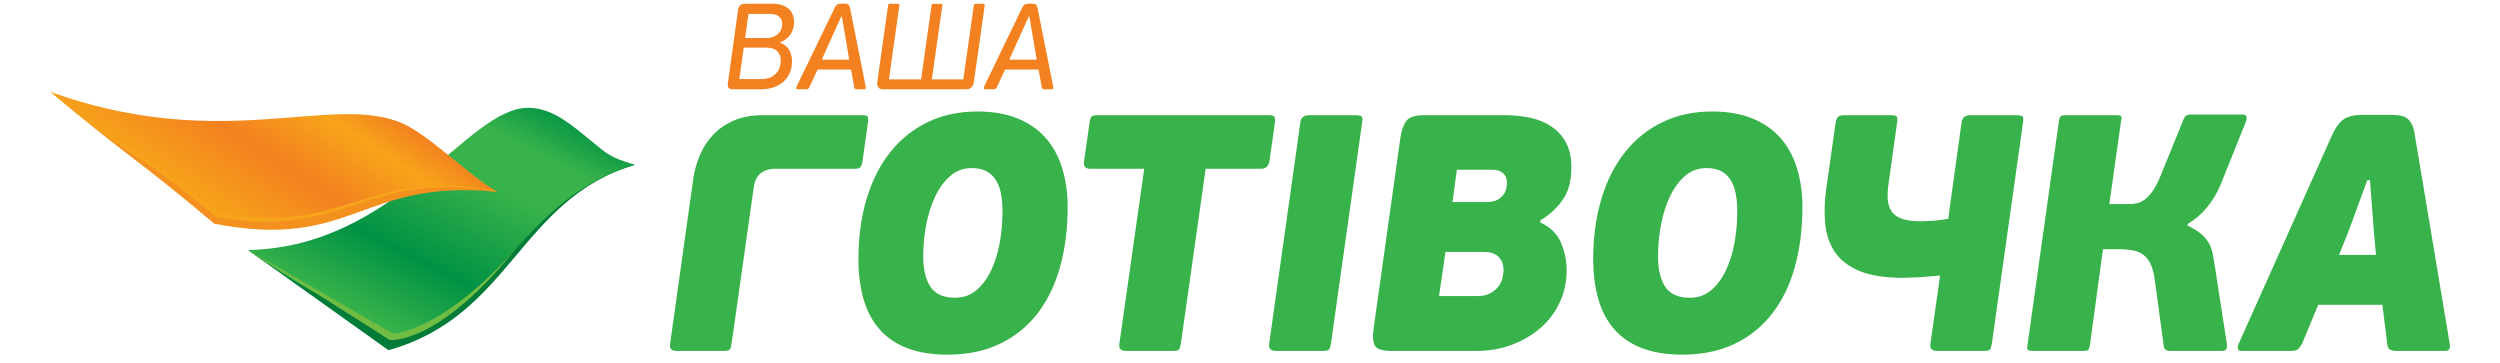
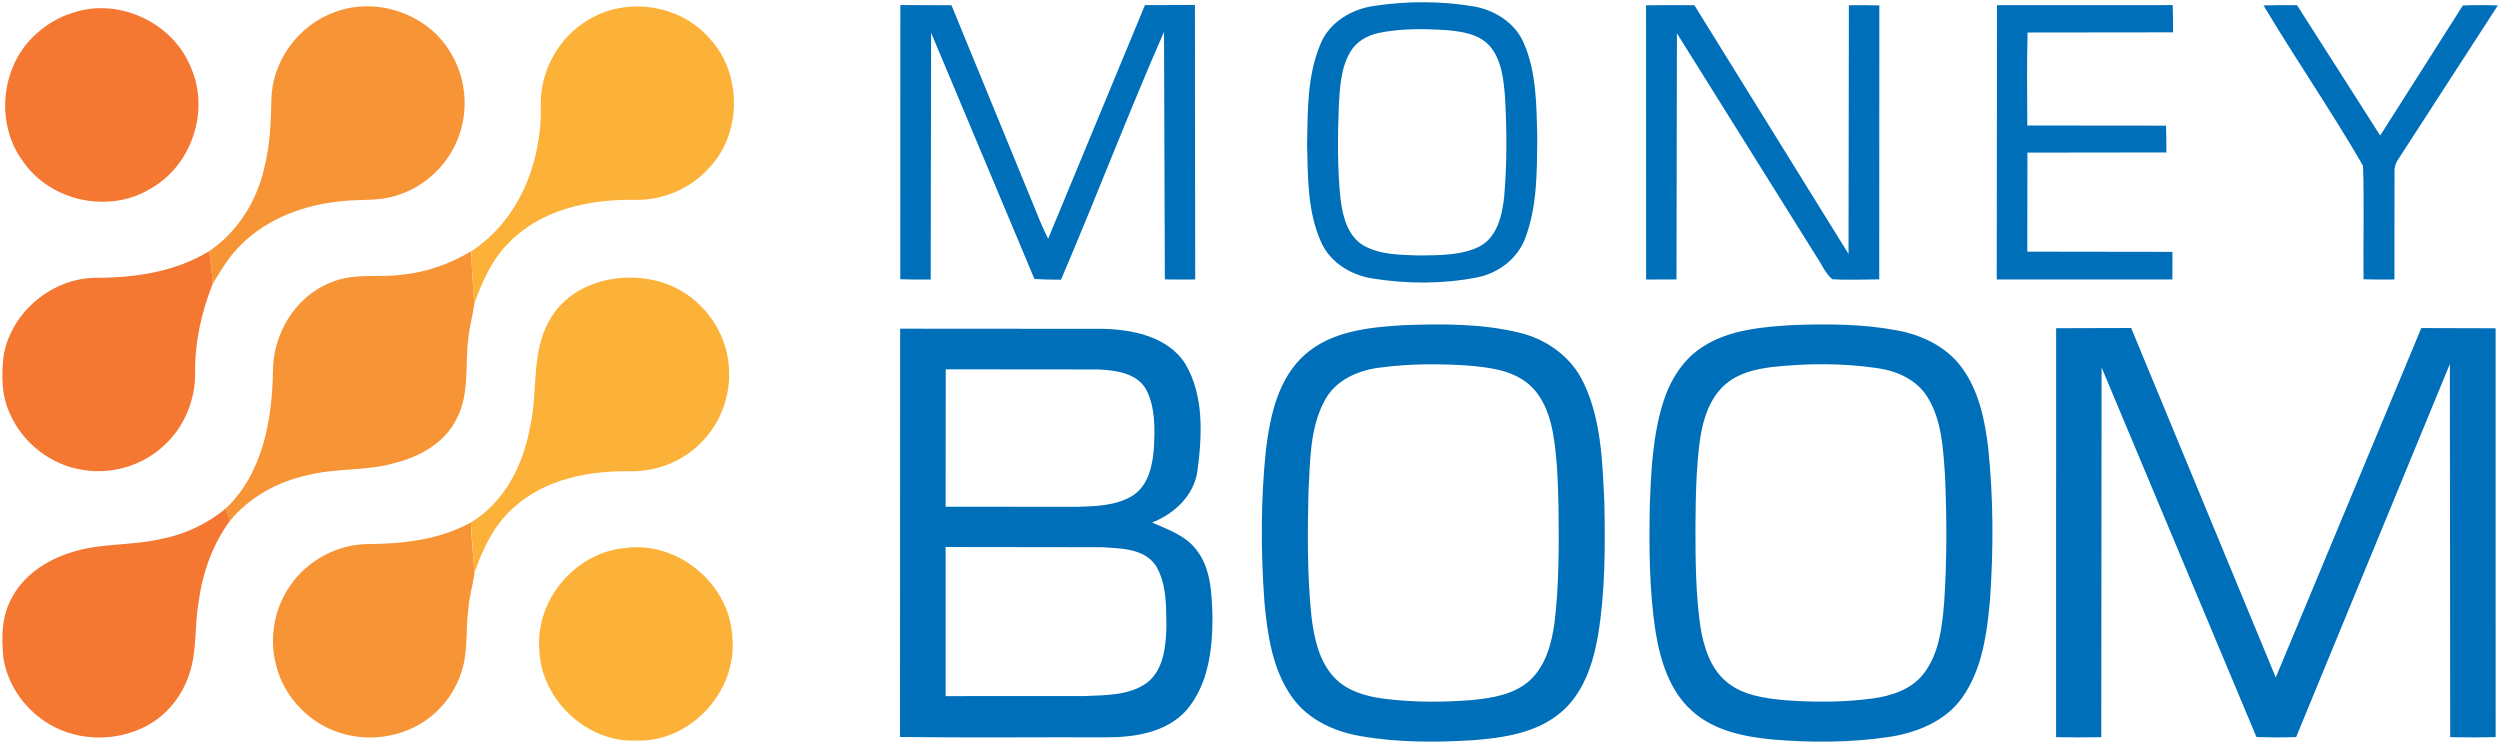
- <svg xmlns="http://www.w3.org/2000/svg" viewBox="0 0 266.667 38.667" width="800" height="116">
-   <defs>
-     <clipPath id="A">
-       <path d="M0 29h200V0H0z" />
-     </clipPath>
-     <linearGradient id="B" spreadMethod="pad" gradientTransform="matrix(10.04539,19.77155,-19.71521,10.07411,31.04112,2.666513)" gradientUnits="userSpaceOnUse" y2="0" x2="1" y1="0" x1="0">
-       <stop offset="0" stop-color="#38b24a" />
-       <stop offset=".271" stop-color="#009245" />
-       <stop offset=".635" stop-color="#38b24a" />
-       <stop offset=".811" stop-color="#38b24a" />
-       <stop offset="1" stop-color="#009245" />
-     </linearGradient>
-     <clipPath id="C">
-       <path d="M0 29h200V0H0z" />
-     </clipPath>
-     <linearGradient id="D" spreadMethod="pad" gradientTransform="matrix(11.13106,10.159,-20.39394,13.3664,17.18373,11.69493)" gradientUnits="userSpaceOnUse" y2="0" x2="1" y1="0" x1="0">
-       <stop offset="0" stop-color="#f7a41a" />
-       <stop offset=".445" stop-color="#f38120" />
-       <stop offset=".792" stop-color="#f7a41a" />
-       <stop offset="1" stop-color="#f38120" />
-     </linearGradient>
-     <clipPath id="E">
-       <path d="M0 29h200V0H0z" />
-     </clipPath>
-   </defs>
-   <g transform="matrix(1.333333 0 0 -1.333333 0 38.66667)">
-     <g clip-path="url(#A)">
-       <path d="M50.803 15.819c-2.714-.033-5.329-1.081-7.767-2.44-2.368-1.324-4.365-3.49-6.844-4.549-4.019-1.719-5.485-1.577-9.544-1.116-.707.078-2.386.494-3.095.46-.364-.02-3.464.643-3.714.82L31.072.986c9.821 2.725 10.468 12.083 19.731 14.833" fill="#007b38" />
-     </g>
-     <path d="M19.839 8.994c5.736-4.038 5.612-3.157 11.349-7.195h0c9.264 2.756 10.352 11.269 19.614 14.019h0c-1.992.573-2.264.906-3.275 1.721h0c-1.53 1.237-3.13 2.733-5.065 2.835h0a3.6 3.6 0 0 1-.179.005h0C37.265 20.38 31.83 9.264 19.839 8.994" fill="url(#B)" />
-     <g clip-path="url(#C)">
-       <path d="M19.838 8.994l11.349-7.195s3.939-.48 10.365 7.649c0 0-5.109-6.31-10.056-7.166z" fill="#71bd44" />
-       <path d="M39.778 13.656c-3.063 1.117-6.039 1.454-8.821 1.481-2.707.03-5.013-.716-7.836-.448-4.574.434-6.226 1.155-10.79 3.203-.794.355-2.676 1.367-3.476 1.637-.411.144-4.52 1.877-4.798 2.112 6.366-5.374 6.724-5.166 13.087-10.542 11.143-2.135 11.695 3.626 22.634 2.557" fill="#f4911e" />
-     </g>
-     <path d="M4.308 21.552v-.123c6.13-5.143 6.71-4.48 12.99-9.78h0c5.258-.941 8.248.032 11.238 1.004h0c2.99.972 5.981 1.945 11.24 1.004h0c-2.231 1.257-5.517 4.634-7.695 5.524h0c-2.418.988-5.358.701-8.983.413h0c-4.886-.388-11.016-.777-18.789 1.958h0z" fill="url(#D)" />
-     <g clip-path="url(#E)">
-       <path d="M4.29 21.566c5.797-4.843 6.938-4.397 13.099-9.596 10.515-1.883 11.647 3.677 22.167 1.791-.01.005-.021.014-.029.019l.222-.105c.007-.005.02-.013.028-.019-10.518 1.884-11.963-3.891-22.478-2.008-6.365 5.373-6.876 4.62-13.241 9.993.08-.028.151-.047.232-.075" fill="#f7a41a" />
-       <path d="M187.126 8.604h2.954l-.188 2.101-.293 3.879h-.217l-1.45-3.96zm3.465-3.988h-5.132l-1.289-3.099c-.107-.197-.21-.347-.308-.444s-.301-.149-.604-.149h-3.922c-.162 0-.262.05-.296.149s-.027.219.025.363l7.47 16.679c.323.717.667 1.179 1.033 1.387s.838.31 1.412.31h2.123c.303 0 .571-.014.804-.041s.435-.095.605-.202.313-.275.43-.497.203-.535.254-.931l2.794-16.705c.019-.09.011-.196-.025-.322s-.152-.19-.35-.19h-3.868a1.34 1.34 0 0 0-.497.081c-.136.054-.219.179-.255.378zm-15.583 6.332c.43-.199.78-.41 1.05-.633s.48-.468.63-.729.259-.543.324-.848l.175-1.024.966-6.251c.017-.089.009-.202-.027-.337s-.17-.202-.404-.202h-4.111c-.089 0-.186.018-.295.054s-.178.144-.214.323l-.725 5.362c-.072.486-.18.884-.322 1.199a1.95 1.95 0 0 1-.565.742 1.98 1.98 0 0 1-.86.363c-.341.063-.734.095-1.182.095h-1.21l-1.047-7.706c-.037-.198-.089-.32-.161-.364s-.189-.068-.35-.068h-4.084c-.143 0-.253.023-.334.068s-.106.166-.069.364l2.527 17.997c.036.198.094.319.176.365s.19.067.334.067h4.111c.16 0 .272-.023.335-.067s.067-.167.013-.365l-.941-6.681h1.559a3.15 3.15 0 0 1 .646.067c.214.045.43.147.645.31s.425.391.63.687.409.687.606 1.173l1.854 4.552c.072.18.16.287.268.324s.205.053.294.053h4.139c.214 0 .325-.067.337-.201.006-.135-.005-.247-.041-.338l-1.936-4.822c-.286-.755-.666-1.424-1.142-2.008s-1.007-1.046-1.599-1.386zm-15.809-9.903c-.063-.08-.238-.121-.524-.121h-3.708c-.411 0-.59.19-.537.567l.779 5.468-1.558-.133-1.371-.054c-1.451 0-2.614.178-3.492.537s-1.535.859-1.974 1.496-.705 1.392-.794 2.264-.062 1.817.082 2.842l.752 5.308c.037.197.098.341.188.431s.25.135.483.135h3.707c.287 0 .457-.042.511-.122s.062-.229.028-.444l-.672-4.822c-.09-.576-.113-1.062-.068-1.455s.17-.715.376-.957.498-.417.873-.526.851-.162 1.425-.162l.994.041 1.156.148 1.074 7.733c.053.377.277.566.672.566h3.708c.285 0 .456-.042.508-.122s.063-.229.028-.444l-2.498-17.728c-.037-.215-.085-.365-.148-.446m-22.689 14.51c-.645 0-1.208-.208-1.692-.621s-.886-.955-1.21-1.629-.564-1.429-.724-2.263-.243-1.684-.243-2.545c0-1.042.193-1.857.578-2.441s1.044-.875 1.975-.875c.663 0 1.232.201 1.706.607s.868.938 1.181 1.602.542 1.406.686 2.225.215 1.646.215 2.491c0 .502-.04.966-.121 1.388s-.214.784-.402 1.09a1.99 1.99 0 0 1-.753.715c-.313.17-.713.256-1.196.256m.457 4.526c1.235 0 2.306-.185 3.211-.552s1.653-.885 2.244-1.55 1.034-1.468 1.328-2.412.444-1.988.444-3.138c0-1.744-.202-3.338-.604-4.783s-1.008-2.689-1.814-3.73-1.809-1.851-3.009-2.425-2.588-.863-4.164-.863c-1.253 0-2.329.171-3.224.511s-1.636.841-2.217 1.497-1.012 1.458-1.289 2.411-.416 2.029-.416 3.233c0 1.761.219 3.368.658 4.822s1.071 2.699 1.894 3.732 1.823 1.833 2.996 2.398 2.493.849 3.962.849M116.2 12.833h2.739c.179 0 .363.023.551.068s.364.131.525.256a1.4 1.4 0 0 1 .388.484c.1.198.149.45.149.756 0 .322-.103.573-.31.753s-.487.27-.845.27h-2.848zm-1.075-7.517h3.09c.394 0 .724.073.994.217s.483.318.645.523a1.86 1.86 0 0 1 .335.675c.063.242.094.462.094.659 0 .432-.13.782-.389 1.052s-.65.403-1.169.403h-3.089zm5.291 14.469c.717 0 1.398-.073 2.044-.216s1.208-.381 1.691-.714.865-.764 1.143-1.293.416-1.181.416-1.954c0-1.096-.241-1.976-.726-2.64a5.62 5.62 0 0 0-1.746-1.59l-.026-.162c.806-.378 1.36-.92 1.665-1.63a5.57 5.57 0 0 0 .456-2.222c0-.899-.179-1.739-.537-2.52s-.859-1.459-1.504-2.034-1.41-1.033-2.297-1.374-1.85-.512-2.889-.512h-6.767c-.737 0-1.184.14-1.345.418s-.197.731-.107 1.361l2.149 15.303c.089.593.25 1.037.483 1.334s.715.445 1.451.445zm-14.088-18.74c-.064-.08-.247-.121-.552-.121h-3.681c-.43 0-.617.19-.563.567l2.497 17.728c.054.377.288.566.7.566h3.68c.305 0 .484-.042.537-.122s.063-.229.028-.444l-2.5-17.728c-.036-.215-.084-.365-.146-.446m-5.414 14.456h-4.461l-1.987-14.01c-.035-.215-.085-.365-.148-.446s-.237-.121-.524-.121h-3.707c-.413 0-.592.19-.539.567l1.99 14.01h-4.353c-.376 0-.529.206-.457.62l.43 3.017c.036.305.097.488.187.552s.234.095.43.095h13.729c.216 0 .359-.032.431-.095s.089-.247.053-.552l-.43-3.017c-.072-.414-.286-.62-.644-.62m-23.186.054c-.644 0-1.208-.208-1.692-.621s-.887-.955-1.209-1.629-.565-1.429-.726-2.263-.242-1.684-.242-2.545c0-1.042.192-1.857.579-2.441s1.042-.875 1.974-.875c.662 0 1.231.201 1.705.607s.869.938 1.182 1.602.543 1.406.686 2.225.215 1.646.215 2.491c0 .502-.041.966-.12 1.388s-.216.784-.404 1.09-.439.544-.752.715-.712.256-1.196.256m.457 4.526c1.235 0 2.305-.185 3.211-.552s1.652-.885 2.243-1.55 1.033-1.468 1.33-2.412.443-1.988.443-3.138c0-1.744-.202-3.338-.605-4.783s-1.008-2.689-1.812-3.73-1.81-1.851-3.01-2.425-2.588-.863-4.164-.863c-1.255 0-2.329.171-3.224.511s-1.635.841-2.217 1.497-1.012 1.458-1.29 2.411-.416 2.029-.416 3.233c0 1.761.22 3.368.658 4.822s1.07 2.699 1.894 3.732 1.823 1.833 2.997 2.398 2.494.849 3.962.849M58.519 1.463c-.036-.214-.085-.36-.147-.43s-.238-.109-.524-.109H54.14c-.412 0-.591.179-.537.539l1.854 13.203c.089.646.264 1.279.523 1.899a5.43 5.43 0 0 0 1.062 1.643c.447.477.998.857 1.652 1.145s1.419.432 2.297.432h8.032c.198 0 .323-.032.377-.095s.062-.247.027-.552l-.43-3.044c-.036-.235-.094-.391-.174-.473s-.211-.12-.39-.12h-6.368c-.339 0-.622-.05-.845-.149s-.4-.22-.524-.364-.22-.305-.282-.485-.104-.36-.121-.539z" fill="#38b24a" />
-       <g fill="#f38120">
-         <path d="M59.606 25.954h1.726c.105 0 .226.017.366.049s.275.091.405.176a1.1 1.1 0 0 1 .332.351 1.09 1.09 0 0 1 .136.575c0 .234-.081.423-.244.566s-.39.214-.682.214h-1.766zm-.107-.76l-.351-2.517h1.775c.312 0 .567.052.765.156s.356.231.474.38a1.26 1.26 0 0 1 .239.484 1.93 1.93 0 0 1 .062.453c0 .312-.095.564-.287.756s-.493.288-.903.288zm-.859-3.336c-.169 0-.286.038-.351.116s-.084.202-.058.372l.81 5.852c.032.169.088.294.17.376s.209.121.385.121l2.195.01c.247 0 .476-.029.687-.088a1.59 1.59 0 0 0 .551-.268c.157-.121.279-.277.366-.468s.131-.422.131-.688a1.66 1.66 0 0 0-.063-.453 1.62 1.62 0 0 0-.195-.439c-.088-.14-.199-.269-.336-.386a1.63 1.63 0 0 0-.497-.283l-.01-.058c.338-.13.578-.328.722-.591a1.79 1.79 0 0 0 .214-.873c0-.356-.062-.676-.185-.955s-.296-.515-.517-.707-.483-.338-.785-.439a3.11 3.11 0 0 0-.991-.151zm8.954 4.399l-.244 1.424h-.048l-.625-1.375-.936-2.078h2.194zm.966-4.399c-.059 0-.107.006-.142.019s-.06.055-.073.127l-.264 1.434h-2.672l-.673-1.434c-.033-.052-.063-.089-.092-.111s-.074-.035-.132-.035h-.693c-.065 0-.102.018-.112.054a.27.27 0 0 0 .005.131l3.033 6.272c.072.156.142.259.21.307s.177.077.327.083h.272c.169 0 .281-.028.332-.083s.095-.157.127-.307l1.248-6.272c.014-.045.01-.087-.009-.126s-.059-.059-.117-.059zm10.211 6.691c-.006-.079-.032-.272-.079-.582l-.155-1.096-.19-1.361-.196-1.36-.155-1.098-.083-.58c-.026-.208-.094-.362-.205-.463a.56.56 0 0 0-.39-.151h-6.701c-.156 0-.273.049-.351.151s-.104.255-.078.463l.858 6.077c.014.064.031.104.055.122s.059.024.111.024h.595c.059 0 .099-.008.122-.024s.028-.058.015-.122l-.829-5.901h2.574l.83 5.901c.013.064.032.104.058.122s.065.024.117.024h.547c.058 0 .098-.008.121-.024s.031-.058.024-.122l-.838-5.901h2.516l.839 5.901c.007.064.024.104.054.122s.069.024.121.024h.567c.051 0 .088-.008.111-.024s.028-.058.015-.122m3.823-2.292l-.244 1.424h-.048l-.625-1.375-.936-2.078h2.195zm.966-4.399a.43.43 0 0 0-.142.019c-.035.014-.059.055-.073.127l-.263 1.434h-2.673l-.673-1.434c-.032-.052-.063-.089-.093-.111s-.072-.035-.131-.035h-.692c-.065 0-.103.018-.113.054a.27.27 0 0 0 .005.131l3.033 6.272c.072.156.142.259.21.307s.177.077.327.083h.273c.169 0 .28-.028.331-.083s.095-.157.127-.307l1.249-6.272a.17.17 0 0 0-.009-.126c-.02-.04-.059-.059-.118-.059z" />
-       </g>
-     </g>
-   </g>
+ <svg xmlns="http://www.w3.org/2000/svg" width="726" height="216">
+   <path d="M261.46 1.46l14.85.06 23.04 56.14c1.62 3.91 3.09 7.89 5.03 11.66L332.5 1.48l14.5-.04.09 79.72a259.33 259.33 0 0 1-8.82-.02l-.24-71.9c-10.44 23.79-19.69 48.11-29.92 71.99-2.58-.02-5.16-.04-7.72-.24l-30-71.49-.12 71.67c-2.94.03-5.89.03-8.83-.08l.02-79.63zm137.93.2c9.26-1.35 18.78-1.38 28.04.11 6.31.95 12.42 4.65 15.04 10.65 3.8 8.64 3.7 18.32 3.96 27.58-.12 9.71.02 19.78-3.44 29-2.22 6.13-7.94 10.43-14.26 11.6-9.79 1.9-19.97 1.86-29.82.33-6.35-.92-12.56-4.56-15.24-10.59-4-8.84-3.86-18.83-4.09-28.34.2-9.86-.01-20.19 3.97-29.41 2.69-6.34 9.22-10.08 15.84-10.93m.97 7.91c-3.33.7-6.53 2.55-8.26 5.55-2.81 4.78-3 10.52-3.32 15.91-.33 8.96-.42 17.97.53 26.9.62 4.91 2.02 10.49 6.51 13.28 4.87 2.82 10.73 2.79 16.19 2.98 5.92-.09 12.19.07 17.64-2.6 5.21-2.8 6.62-9.16 7.17-14.57.83-9.66.78-19.39.22-29.07-.43-5.05-.99-10.59-4.43-14.6-3.15-3.52-8.15-4.21-12.6-4.61-6.55-.4-13.21-.5-19.65.83zM579.93 1.5l51.03-.02c.09 2.64.1 5.28.1 7.91l-42.25.05c-.25 9-.1 18.01-.08 27.01l40.28.04c.1 2.59.11 5.19.12 7.78l-40.37.05-.03 28.76 42.15.06-.02 8.01h-51.01l.08-79.65zm-101.92.04c4.68-.08 9.36-.06 14.04-.02l44.76 72.22.1-72.21c2.95-.05 5.9-.05 8.85.04l-.03 79.56c-4.55.01-9.1.26-13.63-.05-2.1-1.71-3.08-4.43-4.62-6.61l-40.5-64.79-.13 71.48-8.82.01-.02-79.63zm179.31.03c3.24-.09 6.49-.09 9.74-.06l24.15 37.85 24-37.77a137.93 137.93 0 0 1 10.17-.02l-28.99 44.78a5.757 5.757 0 0 0-1.02 3.62l-.03 31.19c-2.99.04-5.98.04-8.96-.05-.15-11 .24-22.01-.16-32.99-9.13-15.79-19.53-30.88-28.9-46.55zm-249.9 92.87c11.28-.42 22.78-.51 33.82 2.17 7.88 1.88 15.09 7.04 18.59 14.47 5.23 10.82 5.5 23.13 6.08 34.9.25 12.94.26 25.98-1.88 38.77-1.46 8.21-4.3 16.83-10.96 22.31-6.95 5.77-16.27 7.17-24.99 7.87-10.99.71-22.11.73-32.98-1.17-7.59-1.29-15.17-4.75-19.77-11.14-5.74-7.95-7.22-18-8.12-27.52-1.09-14.87-1.12-29.86.44-44.69 1.22-9.85 3.57-20.57 11.32-27.45 7.75-6.83 18.57-7.91 28.45-8.52m-6.02 12.23c-6.67.67-13.72 3.62-16.86 9.92-4.24 8.09-4.06 17.53-4.56 26.41-.28 12.06-.39 24.17.89 36.19.74 6.17 2.17 12.72 6.5 17.45 3.74 4.04 9.31 5.6 14.61 6.28 8.33 1.05 16.78 1.05 25.15.4 6.07-.58 12.66-1.56 17.3-5.89 4.53-4.3 6.18-10.66 7.01-16.65 1.34-11.2 1.28-22.52 1.15-33.79-.2-7.27-.38-14.58-1.7-21.74-1.05-5.39-3.22-10.98-7.78-14.34-4.88-3.62-11.16-4.25-17.02-4.77-8.22-.53-16.51-.53-24.69.53zm119-12.26c10.19-.39 20.5-.36 30.55 1.54 7.11 1.32 14.13 4.65 18.56 10.53 5.14 6.82 6.92 15.47 7.88 23.79 1.52 14.54 1.52 29.23.52 43.81-.89 9.89-2.26 20.37-8.19 28.65-4.96 6.88-13.36 10.16-21.49 11.33-11.01 1.61-22.22 1.62-33.3.71-8.29-.78-17.08-2.51-23.48-8.24-6.6-5.83-9.3-14.69-10.68-23.11-1.84-12.04-1.89-24.28-1.67-36.43.36-10.1.83-20.37 3.86-30.08 2.02-6.48 5.81-12.66 11.68-16.31 7.63-4.86 16.95-5.63 25.76-6.19m-6.01 12.2c-4.59.59-9.35 1.72-13.01 4.73-4.79 3.91-6.76 10.16-7.67 16.06-1.16 8.48-1.29 17.06-1.35 25.6.01 9.68.05 19.4 1.44 29 .94 5.78 2.8 11.88 7.38 15.84 4.75 4.09 11.24 4.95 17.26 5.51 8.43.61 16.95.62 25.34-.51 5.53-.74 11.35-2.65 14.87-7.23 4.49-5.86 5.34-13.5 5.93-20.62.83-12.34.79-24.72.24-37.07-.54-7.69-.9-15.88-5.09-22.61-3.12-5.1-9-7.66-14.72-8.43-10.13-1.46-20.46-1.4-30.62-.27zM261.4 95.45l58.63.04c8.85.17 19.15 2.2 24.23 10.24 5.42 9.27 4.83 20.68 3.49 30.95-.98 7.19-6.68 12.52-13.18 15.06 4.57 2.03 9.65 3.73 12.81 7.86 4.34 5.43 4.49 12.78 4.72 19.4.05 9.52-1.19 19.96-7.7 27.41-5.87 6.41-15.14 7.75-23.41 7.71-19.87-.07-39.75.15-59.62-.1l.03-118.57m13.24 11.8l-.03 39.9 38.37.03c5.41-.17 11.24-.33 15.98-3.27 4.59-2.98 5.77-8.8 6.14-13.88.28-5.66.42-11.72-2.24-16.89-2.73-4.86-8.92-5.62-13.95-5.85l-44.27-.04m-.03 51.6v43.3l40.37-.02c6.17-.27 12.99-.1 18.21-3.93 4.77-3.82 5.35-10.47 5.54-16.14-.09-5.95.12-12.43-3.03-17.72-3.38-5.12-10.24-5.07-15.69-5.43l-45.4-.06zM597.1 95.31l21.79-.06 41.99 101.49 42.27-101.47 21.58.06.01 118.72c-4.4.12-8.8.11-13.2.03l-.1-108.37-44.64 108.33a147.77 147.77 0 0 1-11.53-.02L610.3 106.7l-.09 107.38a382.55 382.55 0 0 1-13.12 0l.01-118.77z" fill="#006fba" />
+   <path d="M97.42 3.45c12.32-4.54 27.32.8 33.72 12.34 4.52 7.66 5.03 17.49 1.37 25.58-3.27 7.43-9.92 13.27-17.73 15.52-5.08 1.57-10.46.93-15.67 1.54-10.66 1.04-21.4 4.93-29.07 12.62-3.42 3.27-5.85 7.36-8.27 11.39-.21-3.19-.63-6.36-1-9.53 8.24-5.58 13.79-14.48 15.97-24.12 1.65-6.47 1.96-13.18 2.07-19.83.18-11.28 7.97-21.85 18.61-25.51zm19.6 76.3c7.02-.77 13.81-3.17 19.86-6.82.09 5.1.51 10.18.86 15.27-.4 3.32-1.41 6.55-1.72 9.89-1.04 7.85.43 16.29-3.43 23.55-3.41 7-10.76 11.02-18.05 12.85-8.29 2.37-17.08 1.38-25.42 3.55-8.6 1.89-16.69 6.35-22.33 13.19l-1.22-3.59c10.68-10.13 13.45-25.54 13.69-39.65-.06-10.9 6.41-21.9 16.75-25.92 6.64-2.96 14.02-1.34 21.01-2.32zm-10.05 78.24c10.19-.05 20.69-1.26 29.75-6.27.23 4.9.71 9.79 1.06 14.68-.48 3.53-1.53 6.97-1.79 10.54-.75 5.79-.06 11.77-1.75 17.42-1.73 6.06-5.62 11.49-10.85 15-8.11 5.52-19.14 6.36-27.99 2.15-7.27-3.37-12.93-10.01-15.07-17.74-2.34-8.15-.77-17.35 4.28-24.19 5.07-7.11 13.62-11.54 22.36-11.59z" fill="#f79436" />
+   <path d="M170.78 5.81c11.02-6.81 26.64-4.57 35.17 5.23 9.63 10.17 9.59 27.69-.1 37.8-5.47 6.08-13.66 9.46-21.82 9.2-12.78-.17-26.59 2.71-35.9 12.09-5.1 4.92-8.08 11.48-10.39 18.07-.35-5.09-.77-10.17-.86-15.27 13.87-8.97 20.47-25.92 20.18-41.98-.38-10.06 5.05-20.04 13.72-25.14zm-11.05 86.94c6.66-11.66 22.71-14.71 34.56-10.03 8.97 3.59 15.73 12.1 17.13 21.67 1.46 8.94-1.75 18.47-8.35 24.68-5.3 5.13-12.66 7.9-20.01 7.78-11.68-.17-24.16 2.1-33.23 9.97-6.03 5.03-9.6 12.25-12.05 19.58l-1.06-14.68c9.85-5.89 15.29-16.83 17.22-27.82 2.38-10.3.15-21.72 5.79-31.15zm21.56 66.42c15.36-2.31 30.71 10.38 31.37 25.88 1.58 15.5-12.01 30.49-27.66 30.01-14.8.77-28.3-12.31-28.41-27.05-.82-14.12 10.63-27.48 24.7-28.84z" fill="#fcb139" />
+   <path d="M21.39 3.63c13.27-4.35 28.88 3 34.04 15.96 5.57 12.52.26 28.51-11.71 35.19-11.89 7.3-28.84 3.78-36.84-7.65C-1.6 36.04.15 18.83 10.7 9.68c3.06-2.77 6.73-4.87 10.69-6.05zm6.65 77.04c11.3-.01 22.95-1.74 32.73-7.76.37 3.17.79 6.34 1 9.53-3.25 8.15-5.21 16.83-5.1 25.65.11 7.77-2.97 15.57-8.66 20.92-6.17 6.03-15.22 8.85-23.73 7.49-9.33-1.33-17.69-7.78-21.43-16.42-2.45-5.26-2.48-11.27-1.78-16.91 2.22-12.62 14.18-22.54 26.97-22.5zm18.71 75.85c6.9-1.34 13.43-4.35 18.82-8.88l1.22 3.59c-5.11 6.92-8 15.23-9.13 23.71-1.21 6.92-.4 14.16-2.72 20.88-2.04 6.25-6.41 11.77-12.23 14.9-8.6 4.64-19.63 4.66-28.11-.26C7.5 206.41 2.21 199.12.98 191c-.56-5.62-.57-11.64 2.14-16.77 3.34-6.93 10.19-11.49 17.36-13.75 8.49-2.86 17.62-1.93 26.27-3.96z" fill="#f47732" />
</svg>
